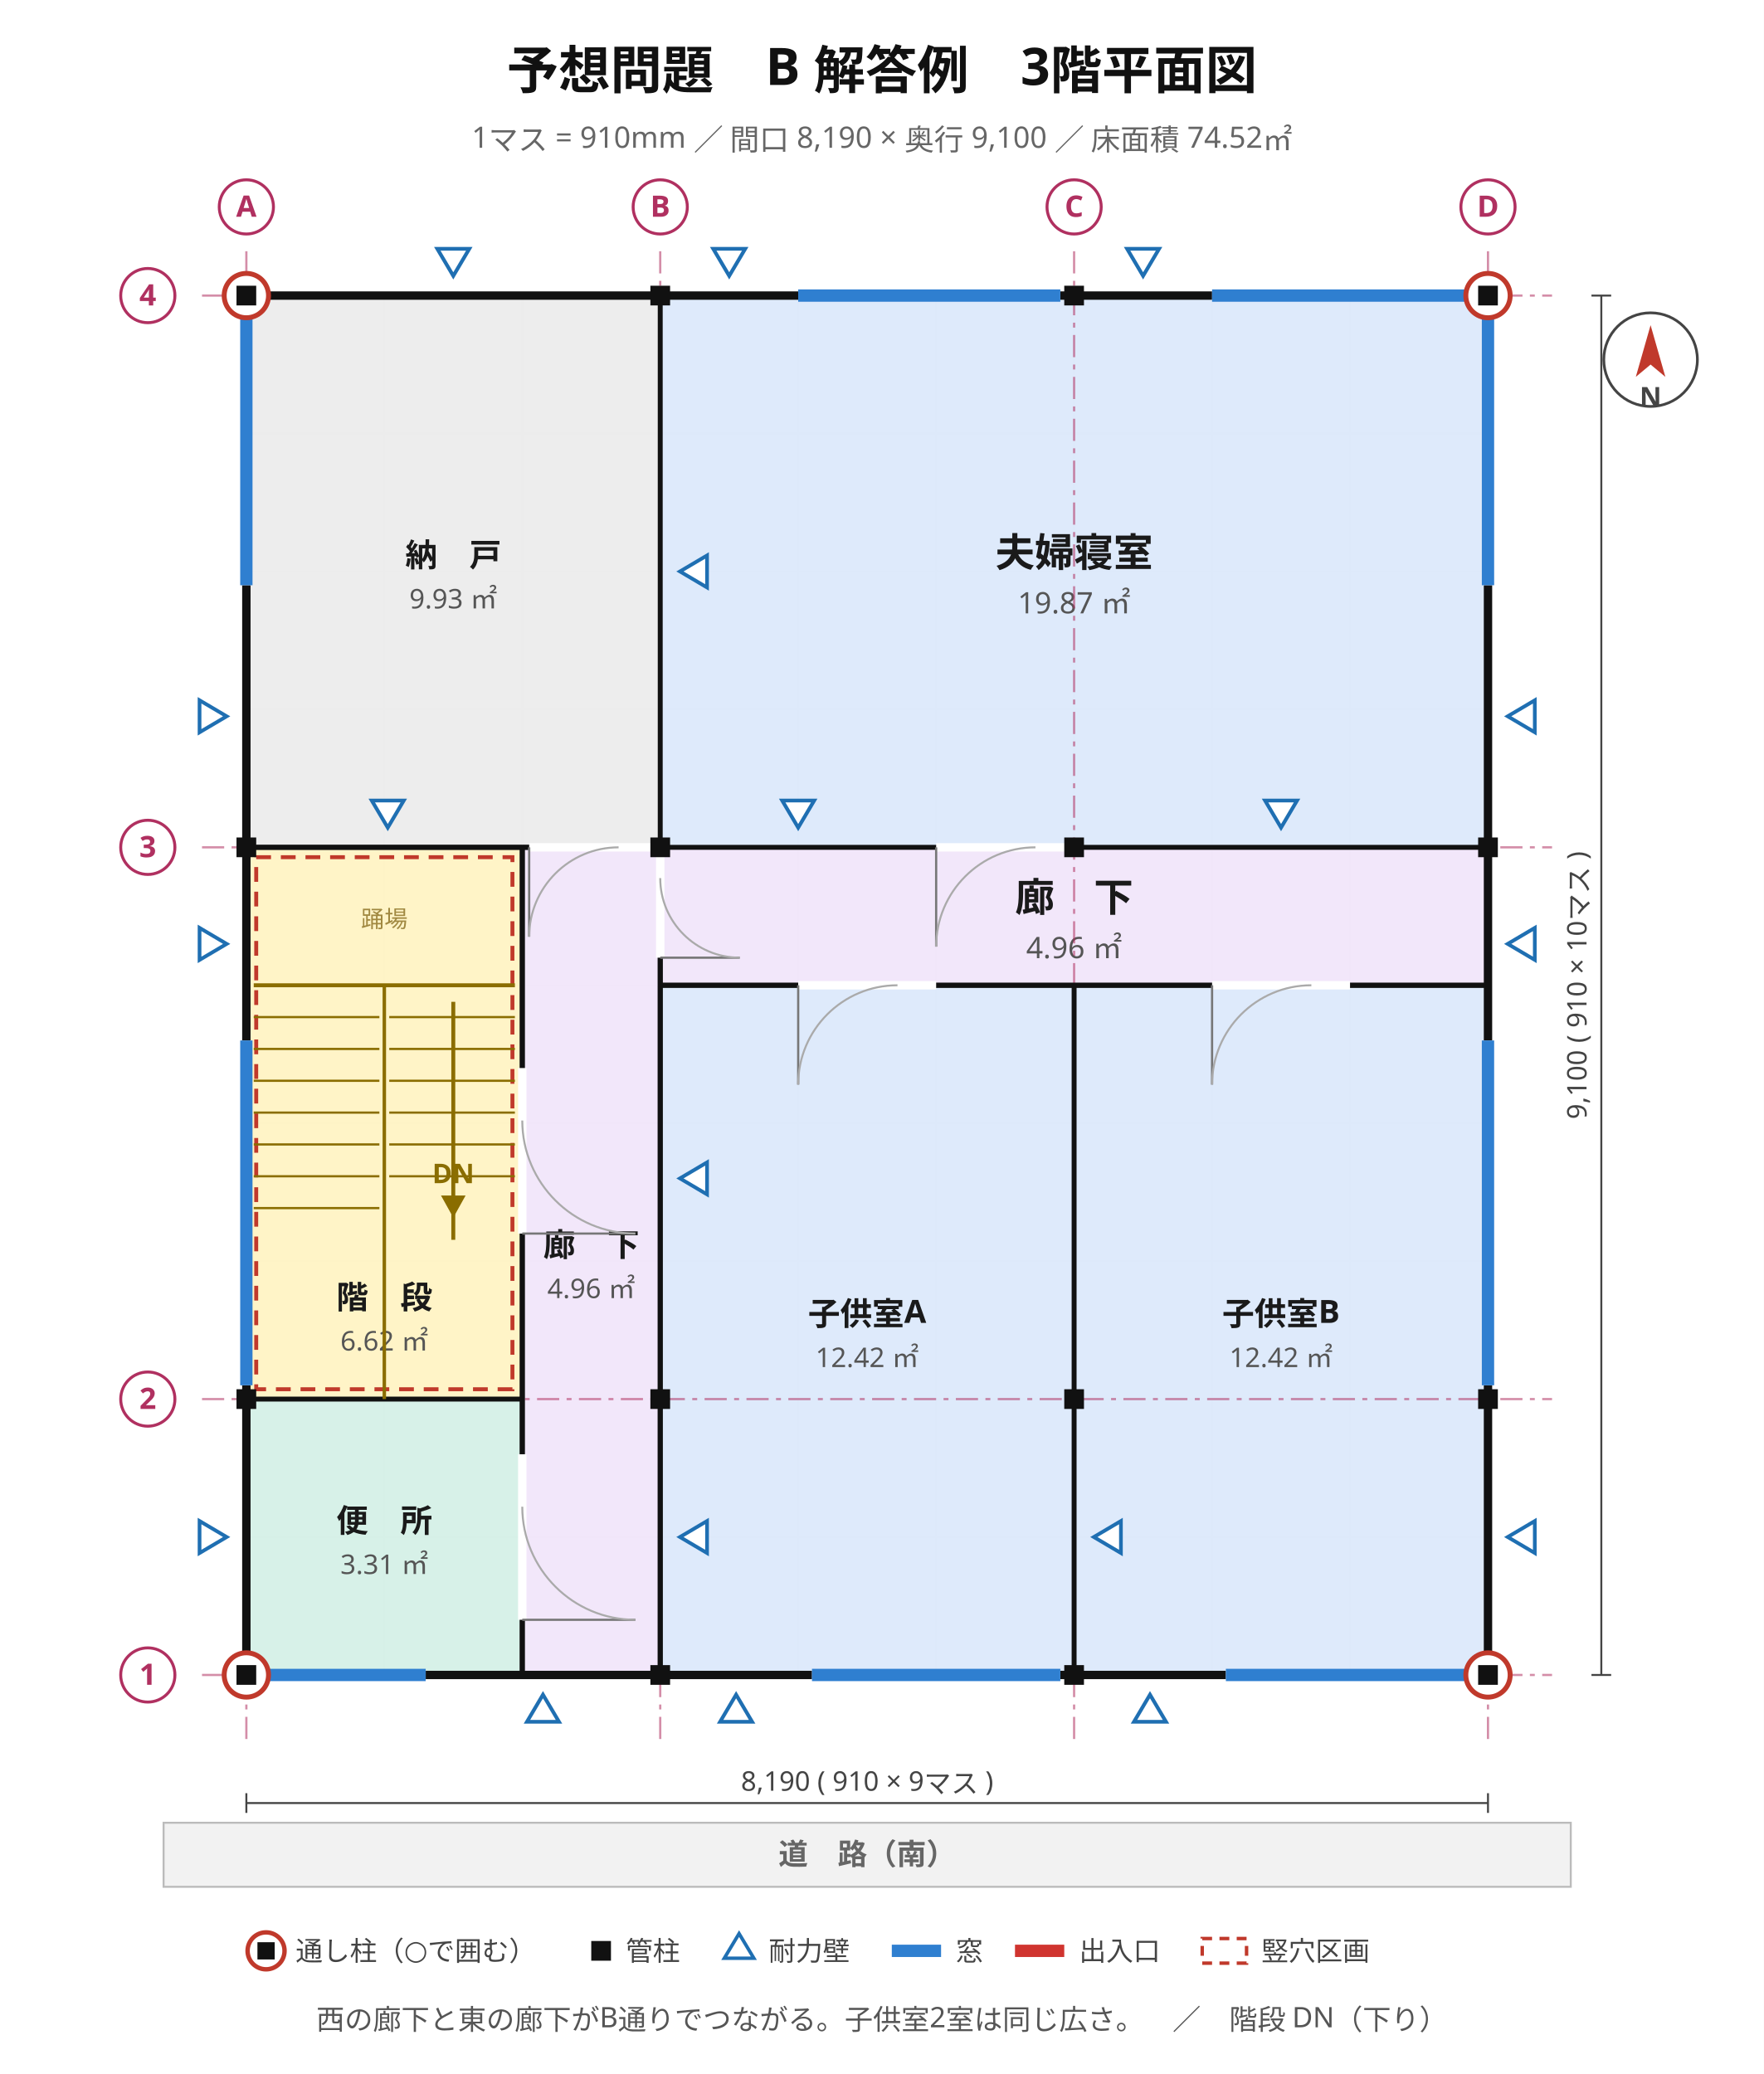
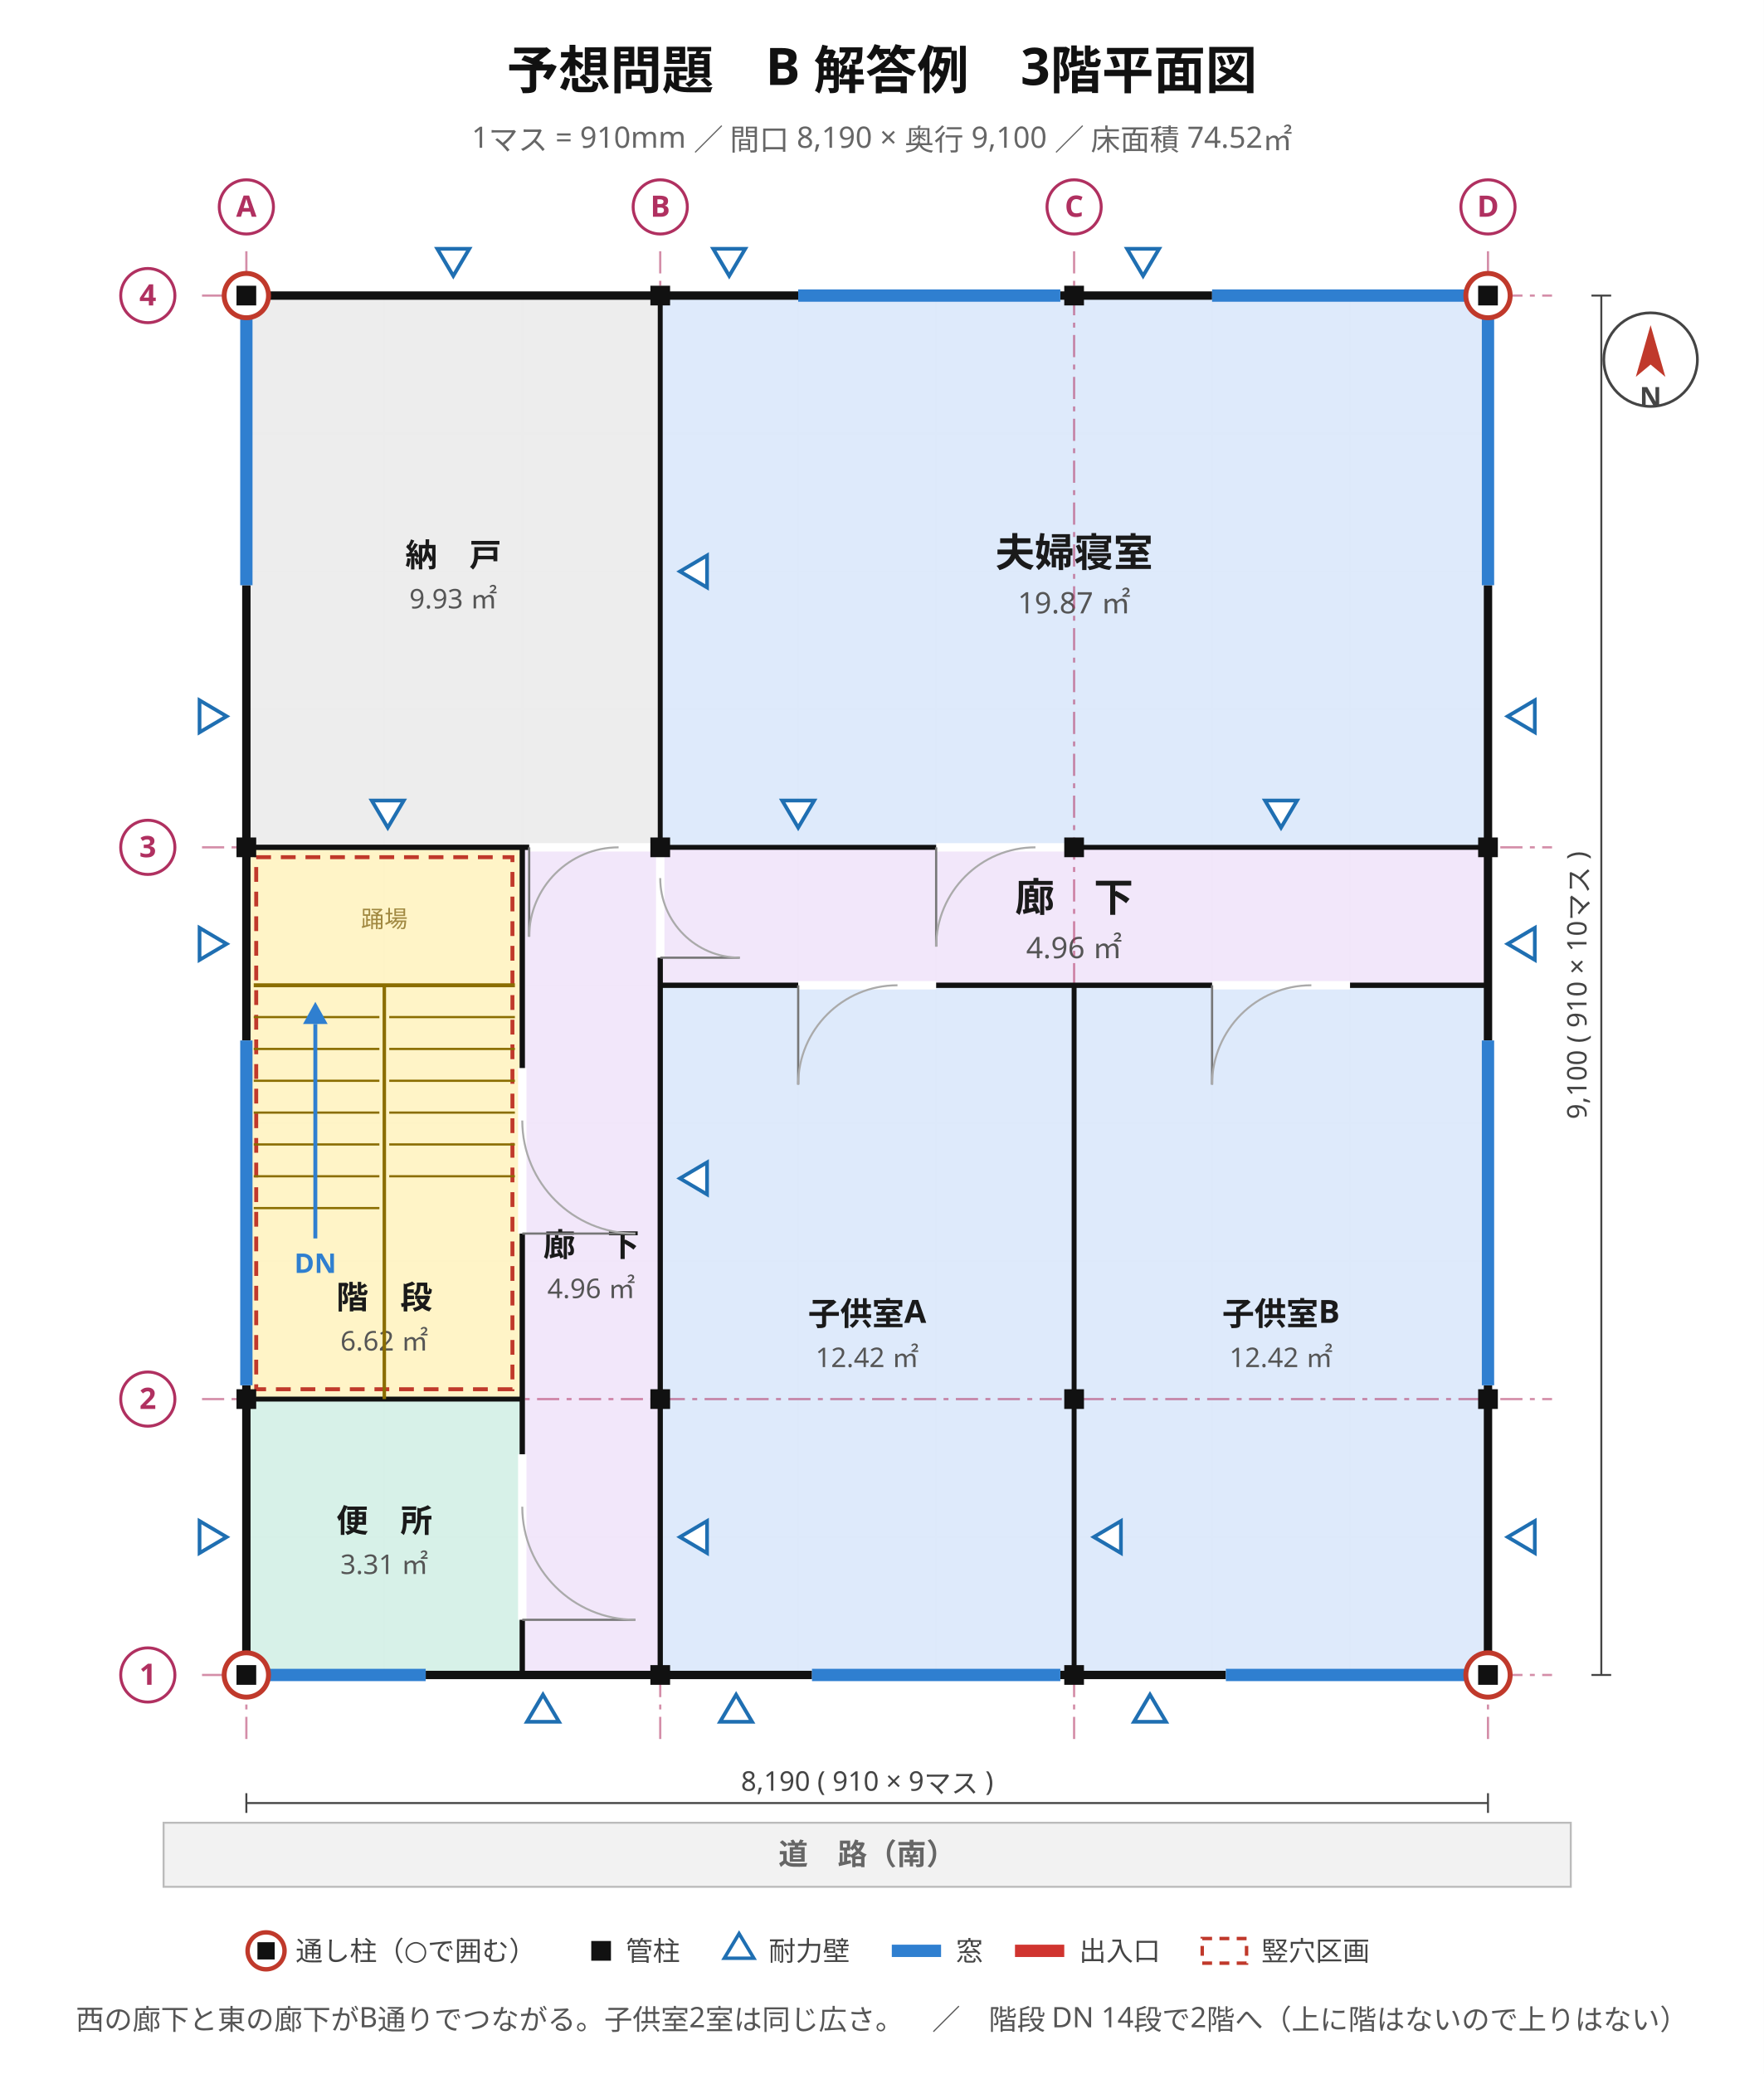
<svg xmlns="http://www.w3.org/2000/svg" viewBox="0 0 716 842" width="716" height="842" font-family="'Hiragino Sans','Hiragino Kaku Gothic ProN','Noto Sans JP','Yu Gothic',Meiryo,'IPAGothic',sans-serif">
  <rect width="716" height="842" fill="#ffffff" />
  <text x="358" y="36" font-size="21" text-anchor="middle" fill="#111" font-weight="700" font-family="'Hiragino Sans','Hiragino Kaku Gothic ProN','Noto Sans JP','Yu Gothic',Meiryo,'IPAGothic',sans-serif">予想問題　B 解答例　3階平面図</text>
  <text x="358" y="60" font-size="12" text-anchor="middle" fill="#666" font-weight="400" font-family="'Hiragino Sans','Hiragino Kaku Gothic ProN','Noto Sans JP','Yu Gothic',Meiryo,'IPAGothic',sans-serif">1マス = 910mm ／ 間口 8,190 × 奥行 9,100 ／ 床面積 74.52㎡</text>
  <line x1="100" y1="120" x2="100" y2="680" stroke="#e8e8e8" stroke-width="0.7" />
  <line x1="156" y1="120" x2="156" y2="680" stroke="#e8e8e8" stroke-width="0.7" />
  <line x1="212" y1="120" x2="212" y2="680" stroke="#e8e8e8" stroke-width="0.7" />
  <line x1="268" y1="120" x2="268" y2="680" stroke="#e8e8e8" stroke-width="0.7" />
  <line x1="324" y1="120" x2="324" y2="680" stroke="#e8e8e8" stroke-width="0.7" />
  <line x1="380" y1="120" x2="380" y2="680" stroke="#e8e8e8" stroke-width="0.7" />
  <line x1="436" y1="120" x2="436" y2="680" stroke="#e8e8e8" stroke-width="0.7" />
  <line x1="492" y1="120" x2="492" y2="680" stroke="#e8e8e8" stroke-width="0.7" />
  <line x1="548" y1="120" x2="548" y2="680" stroke="#e8e8e8" stroke-width="0.7" />
  <line x1="604" y1="120" x2="604" y2="680" stroke="#e8e8e8" stroke-width="0.7" />
  <line x1="100" y1="680" x2="604" y2="680" stroke="#e8e8e8" stroke-width="0.7" />
  <line x1="100" y1="624" x2="604" y2="624" stroke="#e8e8e8" stroke-width="0.7" />
  <line x1="100" y1="568" x2="604" y2="568" stroke="#e8e8e8" stroke-width="0.7" />
  <line x1="100" y1="512" x2="604" y2="512" stroke="#e8e8e8" stroke-width="0.7" />
  <line x1="100" y1="456" x2="604" y2="456" stroke="#e8e8e8" stroke-width="0.7" />
  <line x1="100" y1="400" x2="604" y2="400" stroke="#e8e8e8" stroke-width="0.7" />
  <line x1="100" y1="344" x2="604" y2="344" stroke="#e8e8e8" stroke-width="0.7" />
  <line x1="100" y1="288" x2="604" y2="288" stroke="#e8e8e8" stroke-width="0.7" />
  <line x1="100" y1="232" x2="604" y2="232" stroke="#e8e8e8" stroke-width="0.7" />
  <line x1="100" y1="176" x2="604" y2="176" stroke="#e8e8e8" stroke-width="0.7" />
  <line x1="100" y1="120" x2="604" y2="120" stroke="#e8e8e8" stroke-width="0.7" />
  <rect x="100" y="568" width="112" height="112" fill="#d5f0e7" stroke="#2f9077" stroke-width="1.2" opacity="0.95" />
  <text x="156" y="622" font-size="13" text-anchor="middle" fill="#1a1a1a" font-weight="700" font-family="'Hiragino Sans','Hiragino Kaku Gothic ProN','Noto Sans JP','Yu Gothic',Meiryo,'IPAGothic',sans-serif">便　所</text>
  <text x="156" y="639" font-size="11" text-anchor="middle" fill="#555" font-weight="400" font-family="'Hiragino Sans','Hiragino Kaku Gothic ProN','Noto Sans JP','Yu Gothic',Meiryo,'IPAGothic',sans-serif">3.31 ㎡</text>
  <rect x="100" y="344" width="112" height="224" fill="#fff3c4" stroke="#bb9508" stroke-width="1.2" opacity="0.95" />
  <text x="156" y="531.28" font-size="13" text-anchor="middle" fill="#1a1a1a" font-weight="700" font-family="'Hiragino Sans','Hiragino Kaku Gothic ProN','Noto Sans JP','Yu Gothic',Meiryo,'IPAGothic',sans-serif">階　段</text>
  <text x="156" y="548.28" font-size="11" text-anchor="middle" fill="#555" font-weight="400" font-family="'Hiragino Sans','Hiragino Kaku Gothic ProN','Noto Sans JP','Yu Gothic',Meiryo,'IPAGothic',sans-serif">6.62 ㎡</text>
  <rect x="212" y="344" width="56" height="336" fill="#f1e6fa" stroke="#8b62b5" stroke-width="1.2" opacity="0.95" />
  <text x="240" y="510" font-size="13" text-anchor="middle" fill="#1a1a1a" font-weight="700" font-family="'Hiragino Sans','Hiragino Kaku Gothic ProN','Noto Sans JP','Yu Gothic',Meiryo,'IPAGothic',sans-serif">廊　下</text>
  <text x="240" y="527" font-size="11" text-anchor="middle" fill="#555" font-weight="400" font-family="'Hiragino Sans','Hiragino Kaku Gothic ProN','Noto Sans JP','Yu Gothic',Meiryo,'IPAGothic',sans-serif">4.96 ㎡</text>
  <rect x="100" y="120" width="168" height="224" fill="#ececec" stroke="#8a8a8a" stroke-width="1.2" opacity="0.95" />
  <text x="184" y="230" font-size="13" text-anchor="middle" fill="#1a1a1a" font-weight="700" font-family="'Hiragino Sans','Hiragino Kaku Gothic ProN','Noto Sans JP','Yu Gothic',Meiryo,'IPAGothic',sans-serif">納　戸</text>
  <text x="184" y="247" font-size="11" text-anchor="middle" fill="#555" font-weight="400" font-family="'Hiragino Sans','Hiragino Kaku Gothic ProN','Noto Sans JP','Yu Gothic',Meiryo,'IPAGothic',sans-serif">9.93 ㎡</text>
  <rect x="268" y="400" width="168" height="280" fill="#dce9fb" stroke="#4a76b8" stroke-width="1.2" opacity="0.95" />
  <text x="352" y="538" font-size="13" text-anchor="middle" fill="#1a1a1a" font-weight="700" font-family="'Hiragino Sans','Hiragino Kaku Gothic ProN','Noto Sans JP','Yu Gothic',Meiryo,'IPAGothic',sans-serif">子供室A</text>
  <text x="352" y="555" font-size="11" text-anchor="middle" fill="#555" font-weight="400" font-family="'Hiragino Sans','Hiragino Kaku Gothic ProN','Noto Sans JP','Yu Gothic',Meiryo,'IPAGothic',sans-serif">12.42 ㎡</text>
  <rect x="436" y="400" width="168" height="280" fill="#dce9fb" stroke="#4a76b8" stroke-width="1.2" opacity="0.95" />
  <text x="520" y="538" font-size="13" text-anchor="middle" fill="#1a1a1a" font-weight="700" font-family="'Hiragino Sans','Hiragino Kaku Gothic ProN','Noto Sans JP','Yu Gothic',Meiryo,'IPAGothic',sans-serif">子供室B</text>
  <text x="520" y="555" font-size="11" text-anchor="middle" fill="#555" font-weight="400" font-family="'Hiragino Sans','Hiragino Kaku Gothic ProN','Noto Sans JP','Yu Gothic',Meiryo,'IPAGothic',sans-serif">12.42 ㎡</text>
  <rect x="268" y="344" width="336" height="56" fill="#f1e6fa" stroke="#8b62b5" stroke-width="1.2" opacity="0.95" />
  <text x="436" y="370" font-size="16" text-anchor="middle" fill="#1a1a1a" font-weight="700" font-family="'Hiragino Sans','Hiragino Kaku Gothic ProN','Noto Sans JP','Yu Gothic',Meiryo,'IPAGothic',sans-serif">廊　下</text>
  <text x="436" y="389" font-size="12" text-anchor="middle" fill="#555" font-weight="400" font-family="'Hiragino Sans','Hiragino Kaku Gothic ProN','Noto Sans JP','Yu Gothic',Meiryo,'IPAGothic',sans-serif">4.96 ㎡</text>
  <rect x="268" y="120" width="336" height="224" fill="#dce9fb" stroke="#4a76b8" stroke-width="1.2" opacity="0.95" />
  <text x="436" y="230" font-size="16" text-anchor="middle" fill="#1a1a1a" font-weight="700" font-family="'Hiragino Sans','Hiragino Kaku Gothic ProN','Noto Sans JP','Yu Gothic',Meiryo,'IPAGothic',sans-serif">夫婦寝室</text>
  <text x="436" y="249" font-size="12" text-anchor="middle" fill="#555" font-weight="400" font-family="'Hiragino Sans','Hiragino Kaku Gothic ProN','Noto Sans JP','Yu Gothic',Meiryo,'IPAGothic',sans-serif">19.87 ㎡</text>
  <line x1="100" y1="102" x2="100" y2="706" stroke="#b03060" stroke-width="0.9" stroke-dasharray="9 3 2 3" opacity="0.55" />
  <line x1="268" y1="102" x2="268" y2="706" stroke="#b03060" stroke-width="0.9" stroke-dasharray="9 3 2 3" opacity="0.55" />
  <line x1="436" y1="102" x2="436" y2="706" stroke="#b03060" stroke-width="0.9" stroke-dasharray="9 3 2 3" opacity="0.55" />
  <line x1="604" y1="102" x2="604" y2="706" stroke="#b03060" stroke-width="0.9" stroke-dasharray="9 3 2 3" opacity="0.55" />
  <line x1="82" y1="680" x2="630" y2="680" stroke="#b03060" stroke-width="0.9" stroke-dasharray="9 3 2 3" opacity="0.55" />
  <line x1="82" y1="568" x2="630" y2="568" stroke="#b03060" stroke-width="0.9" stroke-dasharray="9 3 2 3" opacity="0.55" />
  <line x1="82" y1="344" x2="630" y2="344" stroke="#b03060" stroke-width="0.9" stroke-dasharray="9 3 2 3" opacity="0.55" />
  <line x1="82" y1="120" x2="630" y2="120" stroke="#b03060" stroke-width="0.9" stroke-dasharray="9 3 2 3" opacity="0.55" />
  <rect x="100" y="120" width="504" height="560" stroke="#111" stroke-width="3.4" fill="none" />
  <line x1="329.6" y1="680" x2="430.4" y2="680" stroke="#ffffff" stroke-width="4.2" />
  <line x1="329.6" y1="680" x2="430.4" y2="680" stroke="#2f7fd0" stroke-width="5.0" />
  <line x1="497.6" y1="680" x2="598.4" y2="680" stroke="#ffffff" stroke-width="4.2" />
  <line x1="497.6" y1="680" x2="598.4" y2="680" stroke="#2f7fd0" stroke-width="5.0" />
  <line x1="105.6" y1="680" x2="172.8" y2="680" stroke="#ffffff" stroke-width="4.2" />
  <line x1="105.6" y1="680" x2="172.8" y2="680" stroke="#2f7fd0" stroke-width="5.0" />
  <line x1="324" y1="120" x2="430.4" y2="120" stroke="#ffffff" stroke-width="4.2" />
  <line x1="324" y1="120" x2="430.4" y2="120" stroke="#2f7fd0" stroke-width="5.0" />
  <line x1="492" y1="120" x2="598.4" y2="120" stroke="#ffffff" stroke-width="4.2" />
  <line x1="492" y1="120" x2="598.4" y2="120" stroke="#2f7fd0" stroke-width="5.0" />
  <line x1="100" y1="562.4" x2="100" y2="422.4" stroke="#ffffff" stroke-width="4.2" />
  <line x1="100" y1="562.4" x2="100" y2="422.4" stroke="#2f7fd0" stroke-width="5.0" />
  <line x1="100" y1="237.6" x2="100" y2="125.6" stroke="#ffffff" stroke-width="4.2" />
  <line x1="100" y1="237.6" x2="100" y2="125.6" stroke="#2f7fd0" stroke-width="5.0" />
  <line x1="604" y1="562.4" x2="604" y2="422.4" stroke="#ffffff" stroke-width="4.2" />
  <line x1="604" y1="562.4" x2="604" y2="422.4" stroke="#2f7fd0" stroke-width="5.0" />
  <line x1="604" y1="237.6" x2="604" y2="125.6" stroke="#ffffff" stroke-width="4.2" />
  <line x1="604" y1="237.6" x2="604" y2="125.6" stroke="#2f7fd0" stroke-width="5.0" />
+   <line x1="436" y1="680" x2="436" y2="400" stroke="#111" stroke-width="2.0" />
+   <line x1="212" y1="568" x2="212" y2="344" stroke="#111" stroke-width="2.0" />
+   <line x1="268" y1="400" x2="268" y2="344" stroke="#111" stroke-width="2.0" />
+   <line x1="212" y1="680" x2="212" y2="568" stroke="#111" stroke-width="2.0" />
+   <line x1="268" y1="400" x2="604" y2="400" stroke="#111" stroke-width="2.0" />
+   <line x1="268" y1="400" x2="436" y2="400" stroke="#111" stroke-width="2.0" />
+   <line x1="100" y1="344" x2="268" y2="344" stroke="#111" stroke-width="2.0" />
+   <line x1="212" y1="344" x2="268" y2="344" stroke="#111" stroke-width="2.0" />
  <line x1="268" y1="680" x2="268" y2="344" stroke="#111" stroke-width="2.0" />
-   <line x1="212" y1="680" x2="212" y2="344" stroke="#111" stroke-width="2.0" />
-   <line x1="212" y1="568" x2="212" y2="344" stroke="#111" stroke-width="2.0" />
  <line x1="268" y1="344" x2="268" y2="120" stroke="#111" stroke-width="2.0" />
  <line x1="100" y1="344" x2="212" y2="344" stroke="#111" stroke-width="2.0" />
-   <line x1="436" y1="680" x2="436" y2="400" stroke="#111" stroke-width="2.0" />
  <line x1="100" y1="568" x2="212" y2="568" stroke="#111" stroke-width="2.0" />
  <line x1="436" y1="400" x2="604" y2="400" stroke="#111" stroke-width="2.0" />
  <line x1="268" y1="680" x2="268" y2="400" stroke="#111" stroke-width="2.0" />
-   <line x1="212" y1="680" x2="212" y2="568" stroke="#111" stroke-width="2.0" />
  <line x1="268" y1="344" x2="604" y2="344" stroke="#111" stroke-width="2.0" />
-   <line x1="268" y1="400" x2="268" y2="344" stroke="#111" stroke-width="2.0" />
-   <line x1="268" y1="400" x2="604" y2="400" stroke="#111" stroke-width="2.0" />
-   <line x1="100" y1="344" x2="268" y2="344" stroke="#111" stroke-width="2.0" />
-   <line x1="268" y1="400" x2="436" y2="400" stroke="#111" stroke-width="2.0" />
-   <line x1="212" y1="344" x2="268" y2="344" stroke="#111" stroke-width="2.0" />
+   <line x1="212" y1="680" x2="212" y2="344" stroke="#111" stroke-width="2.0" />
  <line x1="212" y1="657.6" x2="212" y2="590.4" stroke="#ffffff" stroke-width="3.4" />
  <line x1="212" y1="657.6" x2="257.92" y2="657.6" stroke="#777" stroke-width="0.9" />
  <path d="M 257.9 657.6 A 45.9 45.9 0 0 1 212.0 611.7" stroke="#aaa" stroke-width="0.8" fill="none" />
  <line x1="212" y1="500.8" x2="212" y2="433.6" stroke="#ffffff" stroke-width="3.4" />
  <line x1="212" y1="500.8" x2="257.92" y2="500.8" stroke="#777" stroke-width="0.9" />
  <path d="M 257.9 500.8 A 45.9 45.9 0 0 1 212.0 454.9" stroke="#aaa" stroke-width="0.8" fill="none" />
  <line x1="214.8" y1="344" x2="265.2" y2="344" stroke="#ffffff" stroke-width="3.4" />
  <line x1="214.8" y1="344" x2="214.8" y2="380.29" stroke="#777" stroke-width="0.9" />
  <path d="M 214.8 380.3 A 36.3 36.3 0 0 1 251.1 344.0" stroke="#aaa" stroke-width="0.8" fill="none" />
  <line x1="268" y1="388.8" x2="268" y2="344" stroke="#ffffff" stroke-width="3.4" />
  <line x1="268" y1="388.8" x2="300.26" y2="388.8" stroke="#777" stroke-width="0.9" />
  <path d="M 300.3 388.8 A 32.3 32.3 0 0 1 268.0 356.5" stroke="#aaa" stroke-width="0.8" fill="none" />
  <line x1="324" y1="400" x2="380" y2="400" stroke="#ffffff" stroke-width="3.4" />
  <line x1="324" y1="400" x2="324" y2="440.32" stroke="#777" stroke-width="0.9" />
  <path d="M 324.0 440.3 A 40.3 40.3 0 0 1 364.3 400.0" stroke="#aaa" stroke-width="0.8" fill="none" />
  <line x1="492" y1="400" x2="548" y2="400" stroke="#ffffff" stroke-width="3.4" />
  <line x1="492" y1="400" x2="492" y2="440.32" stroke="#777" stroke-width="0.9" />
  <path d="M 492.0 440.3 A 40.3 40.3 0 0 1 532.3 400.0" stroke="#aaa" stroke-width="0.8" fill="none" />
  <line x1="380" y1="344" x2="436" y2="344" stroke="#ffffff" stroke-width="3.4" />
  <line x1="380" y1="344" x2="380" y2="384.32" stroke="#777" stroke-width="0.9" />
  <path d="M 380.0 384.3 A 40.3 40.3 0 0 1 420.3 344.0" stroke="#aaa" stroke-width="0.8" fill="none" />
  <rect x="104" y="348" width="104" height="216" fill="none" stroke="#c0392b" stroke-width="1.6" stroke-dasharray="6 4" />
  <line x1="103" y1="400" x2="209" y2="400" stroke="#8a6d00" stroke-width="1.6" />
  <line x1="156" y1="568" x2="156" y2="400" stroke="#8a6d00" stroke-width="1.4" />
  <line x1="158" y1="412.92" x2="209" y2="412.92" stroke="#8a6d00" stroke-width="0.9" />
  <line x1="158" y1="425.85" x2="209" y2="425.85" stroke="#8a6d00" stroke-width="0.9" />
  <line x1="158" y1="438.77" x2="209" y2="438.77" stroke="#8a6d00" stroke-width="0.9" />
  <line x1="158" y1="451.69" x2="209" y2="451.69" stroke="#8a6d00" stroke-width="0.9" />
  <line x1="158" y1="464.62" x2="209" y2="464.62" stroke="#8a6d00" stroke-width="0.9" />
  <line x1="158" y1="477.54" x2="209" y2="477.54" stroke="#8a6d00" stroke-width="0.9" />
  <line x1="103" y1="412.92" x2="154" y2="412.92" stroke="#8a6d00" stroke-width="0.9" />
  <line x1="103" y1="425.85" x2="154" y2="425.85" stroke="#8a6d00" stroke-width="0.9" />
  <line x1="103" y1="438.77" x2="154" y2="438.77" stroke="#8a6d00" stroke-width="0.9" />
  <line x1="103" y1="451.69" x2="154" y2="451.69" stroke="#8a6d00" stroke-width="0.9" />
  <line x1="103" y1="464.62" x2="154" y2="464.62" stroke="#8a6d00" stroke-width="0.9" />
  <line x1="103" y1="477.54" x2="154" y2="477.54" stroke="#8a6d00" stroke-width="0.9" />
  <line x1="103" y1="490.46" x2="154" y2="490.46" stroke="#8a6d00" stroke-width="0.9" />
-   <line x1="184" y1="406.72" x2="184" y2="503.34" stroke="#8a6d00" stroke-width="1.6" />
-   <polygon points="184,494.34 179,485.34 189,485.34" fill="#8a6d00" />
-   <text x="184" y="480.34" font-size="11" text-anchor="middle" fill="#8a6d00" font-weight="700" font-family="'Hiragino Sans','Hiragino Kaku Gothic ProN','Noto Sans JP','Yu Gothic',Meiryo,'IPAGothic',sans-serif">DN</text>
+   <line x1="128" y1="502.78" x2="128" y2="415.72" stroke="#2f7fd0" stroke-width="1.6" />
+   <polygon points="128,406.72 123,415.72 133,415.72" fill="#2f7fd0" />
+   <text x="128" y="516.78" font-size="11" text-anchor="middle" fill="#2f7fd0" font-weight="700" font-family="'Hiragino Sans','Hiragino Kaku Gothic ProN','Noto Sans JP','Yu Gothic',Meiryo,'IPAGothic',sans-serif">DN</text>
  <text x="156" y="376.48" font-size="9.5" text-anchor="middle" fill="#a08840" font-weight="400" font-family="'Hiragino Sans','Hiragino Kaku Gothic ProN','Noto Sans JP','Yu Gothic',Meiryo,'IPAGothic',sans-serif">踊場</text>
  <polygon points="92,624 81,617.5 81,630.5" fill="#ffffff" stroke="#1f6fb2" stroke-width="1.5" />
  <polygon points="92,383.2 81,376.7 81,389.7" fill="#ffffff" stroke="#1f6fb2" stroke-width="1.5" />
  <polygon points="92,290.8 81,284.3 81,297.3" fill="#ffffff" stroke="#1f6fb2" stroke-width="1.5" />
  <polygon points="276,624 287,617.5 287,630.5" fill="#ffffff" stroke="#1f6fb2" stroke-width="1.5" />
  <polygon points="276,478.4 287,471.9 287,484.9" fill="#ffffff" stroke="#1f6fb2" stroke-width="1.5" />
  <polygon points="276,232 287,225.5 287,238.5" fill="#ffffff" stroke="#1f6fb2" stroke-width="1.5" />
  <polygon points="444,624 455,617.5 455,630.5" fill="#ffffff" stroke="#1f6fb2" stroke-width="1.5" />
  <polygon points="612,624 623,617.5 623,630.5" fill="#ffffff" stroke="#1f6fb2" stroke-width="1.5" />
  <polygon points="612,383.2 623,376.7 623,389.7" fill="#ffffff" stroke="#1f6fb2" stroke-width="1.5" />
  <polygon points="612,290.8 623,284.3 623,297.3" fill="#ffffff" stroke="#1f6fb2" stroke-width="1.5" />
  <polygon points="220.4,688 213.9,699 226.9,699" fill="#ffffff" stroke="#1f6fb2" stroke-width="1.5" />
  <polygon points="298.8,688 292.3,699 305.3,699" fill="#ffffff" stroke="#1f6fb2" stroke-width="1.5" />
  <polygon points="466.8,688 460.3,699 473.3,699" fill="#ffffff" stroke="#1f6fb2" stroke-width="1.5" />
  <polygon points="157.4,336 150.9,325 163.9,325" fill="#ffffff" stroke="#1f6fb2" stroke-width="1.5" />
  <polygon points="324,336 317.5,325 330.5,325" fill="#ffffff" stroke="#1f6fb2" stroke-width="1.5" />
  <polygon points="520,336 513.5,325 526.5,325" fill="#ffffff" stroke="#1f6fb2" stroke-width="1.5" />
  <polygon points="184,112 177.5,101 190.5,101" fill="#ffffff" stroke="#1f6fb2" stroke-width="1.5" />
  <polygon points="296,112 289.5,101 302.5,101" fill="#ffffff" stroke="#1f6fb2" stroke-width="1.5" />
  <polygon points="464,112 457.5,101 470.5,101" fill="#ffffff" stroke="#1f6fb2" stroke-width="1.5" />
  <rect x="264" y="676" width="8" height="8" fill="#111" />
  <rect x="432" y="676" width="8" height="8" fill="#111" />
  <rect x="96" y="564" width="8" height="8" fill="#111" />
  <rect x="600" y="564" width="8" height="8" fill="#111" />
  <rect x="96" y="340" width="8" height="8" fill="#111" />
  <rect x="600" y="340" width="8" height="8" fill="#111" />
  <rect x="264" y="116" width="8" height="8" fill="#111" />
  <rect x="432" y="116" width="8" height="8" fill="#111" />
  <rect x="264" y="564" width="8" height="8" fill="#111" />
  <rect x="432" y="564" width="8" height="8" fill="#111" />
  <rect x="264" y="340" width="8" height="8" fill="#111" />
  <rect x="432" y="340" width="8" height="8" fill="#111" />
  <circle cx="100" cy="680" r="9" fill="#ffffff" stroke="#c0392b" stroke-width="2.0" />
  <rect x="96" y="676" width="8" height="8" fill="#111" />
  <circle cx="604" cy="680" r="9" fill="#ffffff" stroke="#c0392b" stroke-width="2.0" />
  <rect x="600" y="676" width="8" height="8" fill="#111" />
  <circle cx="100" cy="120" r="9" fill="#ffffff" stroke="#c0392b" stroke-width="2.0" />
  <rect x="96" y="116" width="8" height="8" fill="#111" />
  <circle cx="604" cy="120" r="9" fill="#ffffff" stroke="#c0392b" stroke-width="2.0" />
  <rect x="600" y="116" width="8" height="8" fill="#111" />
  <circle cx="100" cy="84" r="11" fill="#ffffff" stroke="#b03060" stroke-width="1.2" />
  <text x="100" y="88" font-size="12" text-anchor="middle" fill="#b03060" font-weight="700" font-family="'Hiragino Sans','Hiragino Kaku Gothic ProN','Noto Sans JP','Yu Gothic',Meiryo,'IPAGothic',sans-serif">A</text>
  <circle cx="268" cy="84" r="11" fill="#ffffff" stroke="#b03060" stroke-width="1.2" />
  <text x="268" y="88" font-size="12" text-anchor="middle" fill="#b03060" font-weight="700" font-family="'Hiragino Sans','Hiragino Kaku Gothic ProN','Noto Sans JP','Yu Gothic',Meiryo,'IPAGothic',sans-serif">B</text>
  <circle cx="436" cy="84" r="11" fill="#ffffff" stroke="#b03060" stroke-width="1.2" />
  <text x="436" y="88" font-size="12" text-anchor="middle" fill="#b03060" font-weight="700" font-family="'Hiragino Sans','Hiragino Kaku Gothic ProN','Noto Sans JP','Yu Gothic',Meiryo,'IPAGothic',sans-serif">C</text>
  <circle cx="604" cy="84" r="11" fill="#ffffff" stroke="#b03060" stroke-width="1.2" />
  <text x="604" y="88" font-size="12" text-anchor="middle" fill="#b03060" font-weight="700" font-family="'Hiragino Sans','Hiragino Kaku Gothic ProN','Noto Sans JP','Yu Gothic',Meiryo,'IPAGothic',sans-serif">D</text>
  <circle cx="60" cy="680" r="11" fill="#ffffff" stroke="#b03060" stroke-width="1.2" />
  <text x="60" y="684" font-size="12" text-anchor="middle" fill="#b03060" font-weight="700" font-family="'Hiragino Sans','Hiragino Kaku Gothic ProN','Noto Sans JP','Yu Gothic',Meiryo,'IPAGothic',sans-serif">1</text>
  <circle cx="60" cy="568" r="11" fill="#ffffff" stroke="#b03060" stroke-width="1.2" />
  <text x="60" y="572" font-size="12" text-anchor="middle" fill="#b03060" font-weight="700" font-family="'Hiragino Sans','Hiragino Kaku Gothic ProN','Noto Sans JP','Yu Gothic',Meiryo,'IPAGothic',sans-serif">2</text>
  <circle cx="60" cy="344" r="11" fill="#ffffff" stroke="#b03060" stroke-width="1.2" />
  <text x="60" y="348" font-size="12" text-anchor="middle" fill="#b03060" font-weight="700" font-family="'Hiragino Sans','Hiragino Kaku Gothic ProN','Noto Sans JP','Yu Gothic',Meiryo,'IPAGothic',sans-serif">3</text>
  <circle cx="60" cy="120" r="11" fill="#ffffff" stroke="#b03060" stroke-width="1.2" />
  <text x="60" y="124" font-size="12" text-anchor="middle" fill="#b03060" font-weight="700" font-family="'Hiragino Sans','Hiragino Kaku Gothic ProN','Noto Sans JP','Yu Gothic',Meiryo,'IPAGothic',sans-serif">4</text>
  <line x1="100" y1="732" x2="604" y2="732" stroke="#444" stroke-width="0.8" />
  <line x1="100" y1="728" x2="100" y2="736" stroke="#444" stroke-width="0.8" />
  <line x1="604" y1="728" x2="604" y2="736" stroke="#444" stroke-width="0.8" />
  <text x="352" y="727" font-size="11" text-anchor="middle" fill="#444" font-weight="400" font-family="'Hiragino Sans','Hiragino Kaku Gothic ProN','Noto Sans JP','Yu Gothic',Meiryo,'IPAGothic',sans-serif">8,190  ( 910 × 9マス )</text>
  <line x1="650" y1="680" x2="650" y2="120" stroke="#444" stroke-width="0.8" />
  <line x1="646" y1="680" x2="654" y2="680" stroke="#444" stroke-width="0.8" />
  <line x1="646" y1="120" x2="654" y2="120" stroke="#444" stroke-width="0.8" />
  <g transform="translate(644,400) rotate(-90)">
    <text x="0" y="0" font-size="11" text-anchor="middle" fill="#444" font-weight="400" font-family="'Hiragino Sans','Hiragino Kaku Gothic ProN','Noto Sans JP','Yu Gothic',Meiryo,'IPAGothic',sans-serif">9,100  ( 910 × 10マス )</text>
  </g>
  <circle cx="670" cy="146" r="19" fill="#ffffff" stroke="#444" stroke-width="1.1" />
  <polygon points="670,132 664,153 670,148 676,153" fill="#c0392b" />
  <text x="670" y="165" font-size="11" text-anchor="middle" fill="#444" font-weight="700" font-family="'Hiragino Sans','Hiragino Kaku Gothic ProN','Noto Sans JP','Yu Gothic',Meiryo,'IPAGothic',sans-serif">N</text>
  <rect x="66.4" y="740" width="571.2" height="26" fill="#f2f2f2" stroke="#bbb" stroke-width="0.8" />
  <text x="352" y="757" font-size="12" text-anchor="middle" fill="#666" font-weight="700" font-family="'Hiragino Sans','Hiragino Kaku Gothic ProN','Noto Sans JP','Yu Gothic',Meiryo,'IPAGothic',sans-serif">道　路（南）</text>
  <circle cx="108" cy="792" r="7.5" fill="#ffffff" stroke="#c0392b" stroke-width="1.8" />
  <rect x="104.5" y="788.5" width="7" height="7" fill="#111" />
  <text x="120" y="796" font-size="11" text-anchor="start" fill="#444" font-weight="400" font-family="'Hiragino Sans','Hiragino Kaku Gothic ProN','Noto Sans JP','Yu Gothic',Meiryo,'IPAGothic',sans-serif">通し柱（○で囲む）</text>
  <rect x="240" y="788" width="8" height="8" fill="#111" />
  <text x="254" y="796" font-size="11" text-anchor="start" fill="#444" font-weight="400" font-family="'Hiragino Sans','Hiragino Kaku Gothic ProN','Noto Sans JP','Yu Gothic',Meiryo,'IPAGothic',sans-serif">管柱</text>
  <polygon points="300,785 294,795 306,795" fill="#fff" stroke="#1f6fb2" stroke-width="1.4" />
  <text x="312" y="796" font-size="11" text-anchor="start" fill="#444" font-weight="400" font-family="'Hiragino Sans','Hiragino Kaku Gothic ProN','Noto Sans JP','Yu Gothic',Meiryo,'IPAGothic',sans-serif">耐力壁</text>
  <line x1="362" y1="792" x2="382" y2="792" stroke="#2f7fd0" stroke-width="5" />
  <text x="388" y="796" font-size="11" text-anchor="start" fill="#444" font-weight="400" font-family="'Hiragino Sans','Hiragino Kaku Gothic ProN','Noto Sans JP','Yu Gothic',Meiryo,'IPAGothic',sans-serif">窓</text>
  <line x1="412" y1="792" x2="432" y2="792" stroke="#d0342f" stroke-width="5" />
  <text x="438" y="796" font-size="11" text-anchor="start" fill="#444" font-weight="400" font-family="'Hiragino Sans','Hiragino Kaku Gothic ProN','Noto Sans JP','Yu Gothic',Meiryo,'IPAGothic',sans-serif">出入口</text>
  <rect x="488" y="787" width="18" height="10" fill="none" stroke="#c0392b" stroke-width="1.4" stroke-dasharray="4 3" />
  <text x="512" y="796" font-size="11" text-anchor="start" fill="#444" font-weight="400" font-family="'Hiragino Sans','Hiragino Kaku Gothic ProN','Noto Sans JP','Yu Gothic',Meiryo,'IPAGothic',sans-serif">竪穴区画</text>
-   <text x="358" y="824" font-size="11.5" text-anchor="middle" fill="#555" font-weight="400" font-family="'Hiragino Sans','Hiragino Kaku Gothic ProN','Noto Sans JP','Yu Gothic',Meiryo,'IPAGothic',sans-serif">西の廊下と東の廊下がB通りでつながる。子供室2室は同じ広さ。　／　階段 DN（下り）</text>
+   <text x="358" y="824" font-size="11.5" text-anchor="middle" fill="#555" font-weight="400" font-family="'Hiragino Sans','Hiragino Kaku Gothic ProN','Noto Sans JP','Yu Gothic',Meiryo,'IPAGothic',sans-serif">西の廊下と東の廊下がB通りでつながる。子供室2室は同じ広さ。　／　階段 DN 14段で2階へ（上に階はないので上りはない）</text>
</svg>
